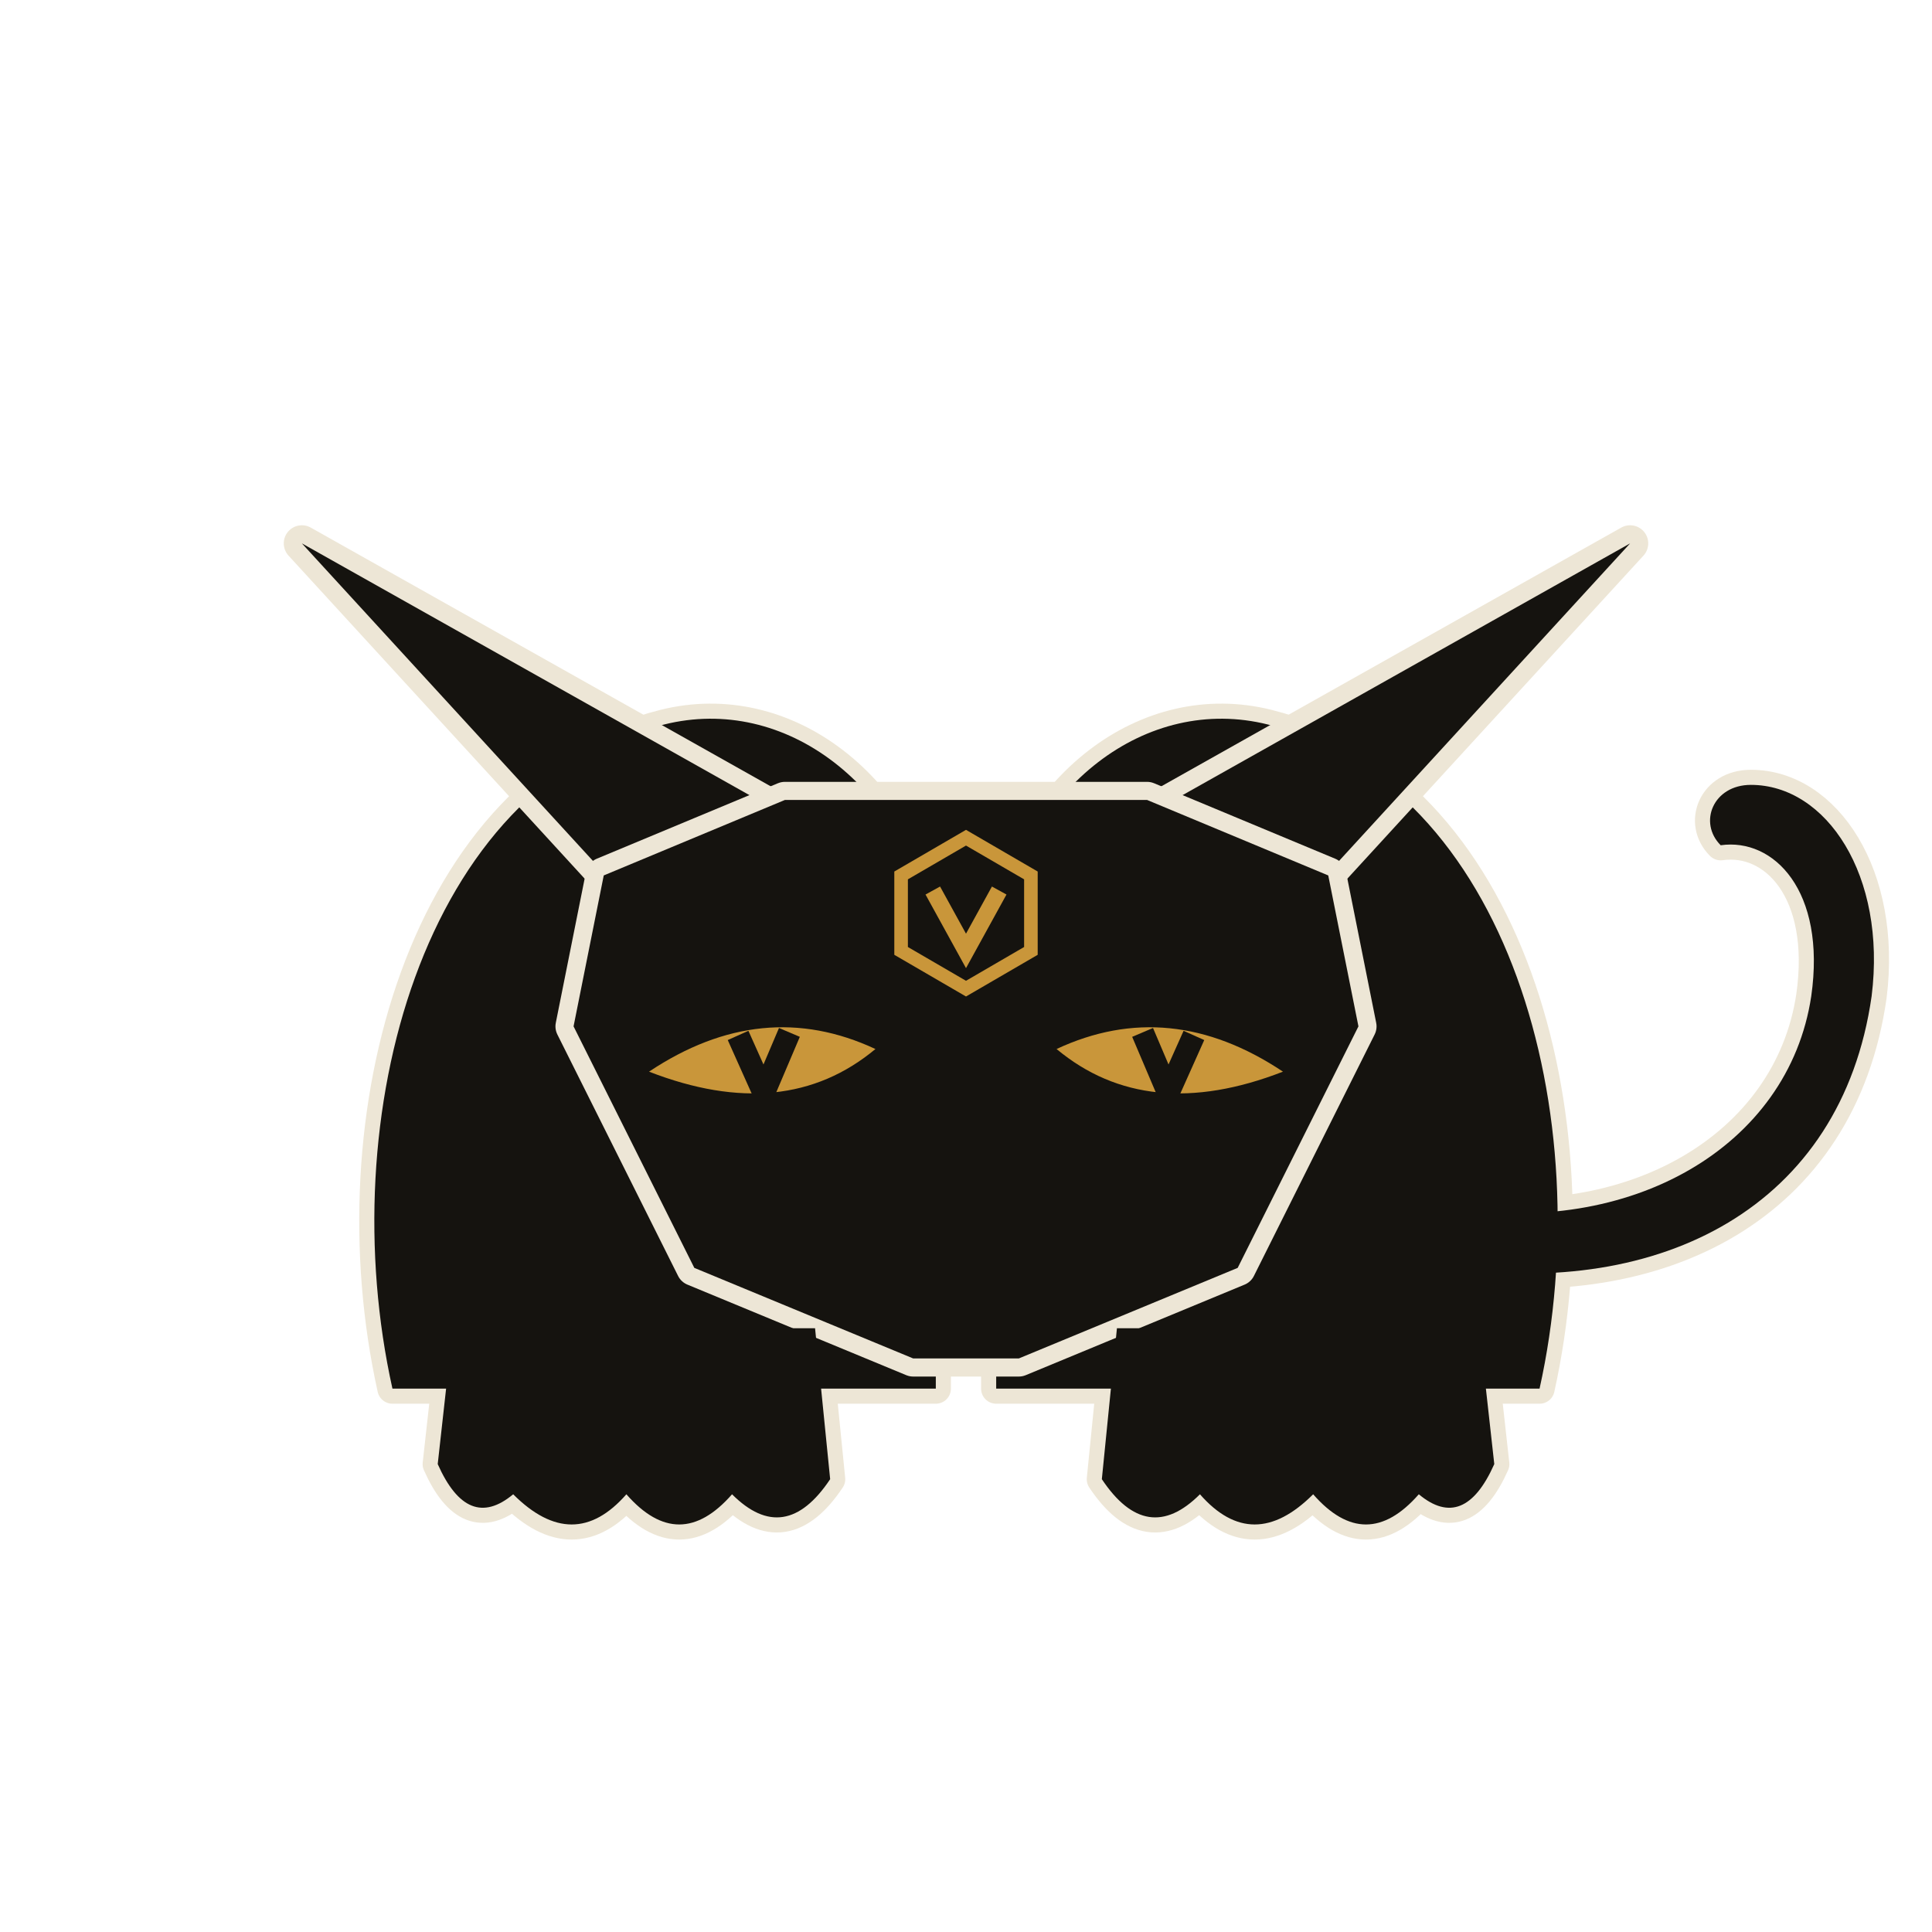
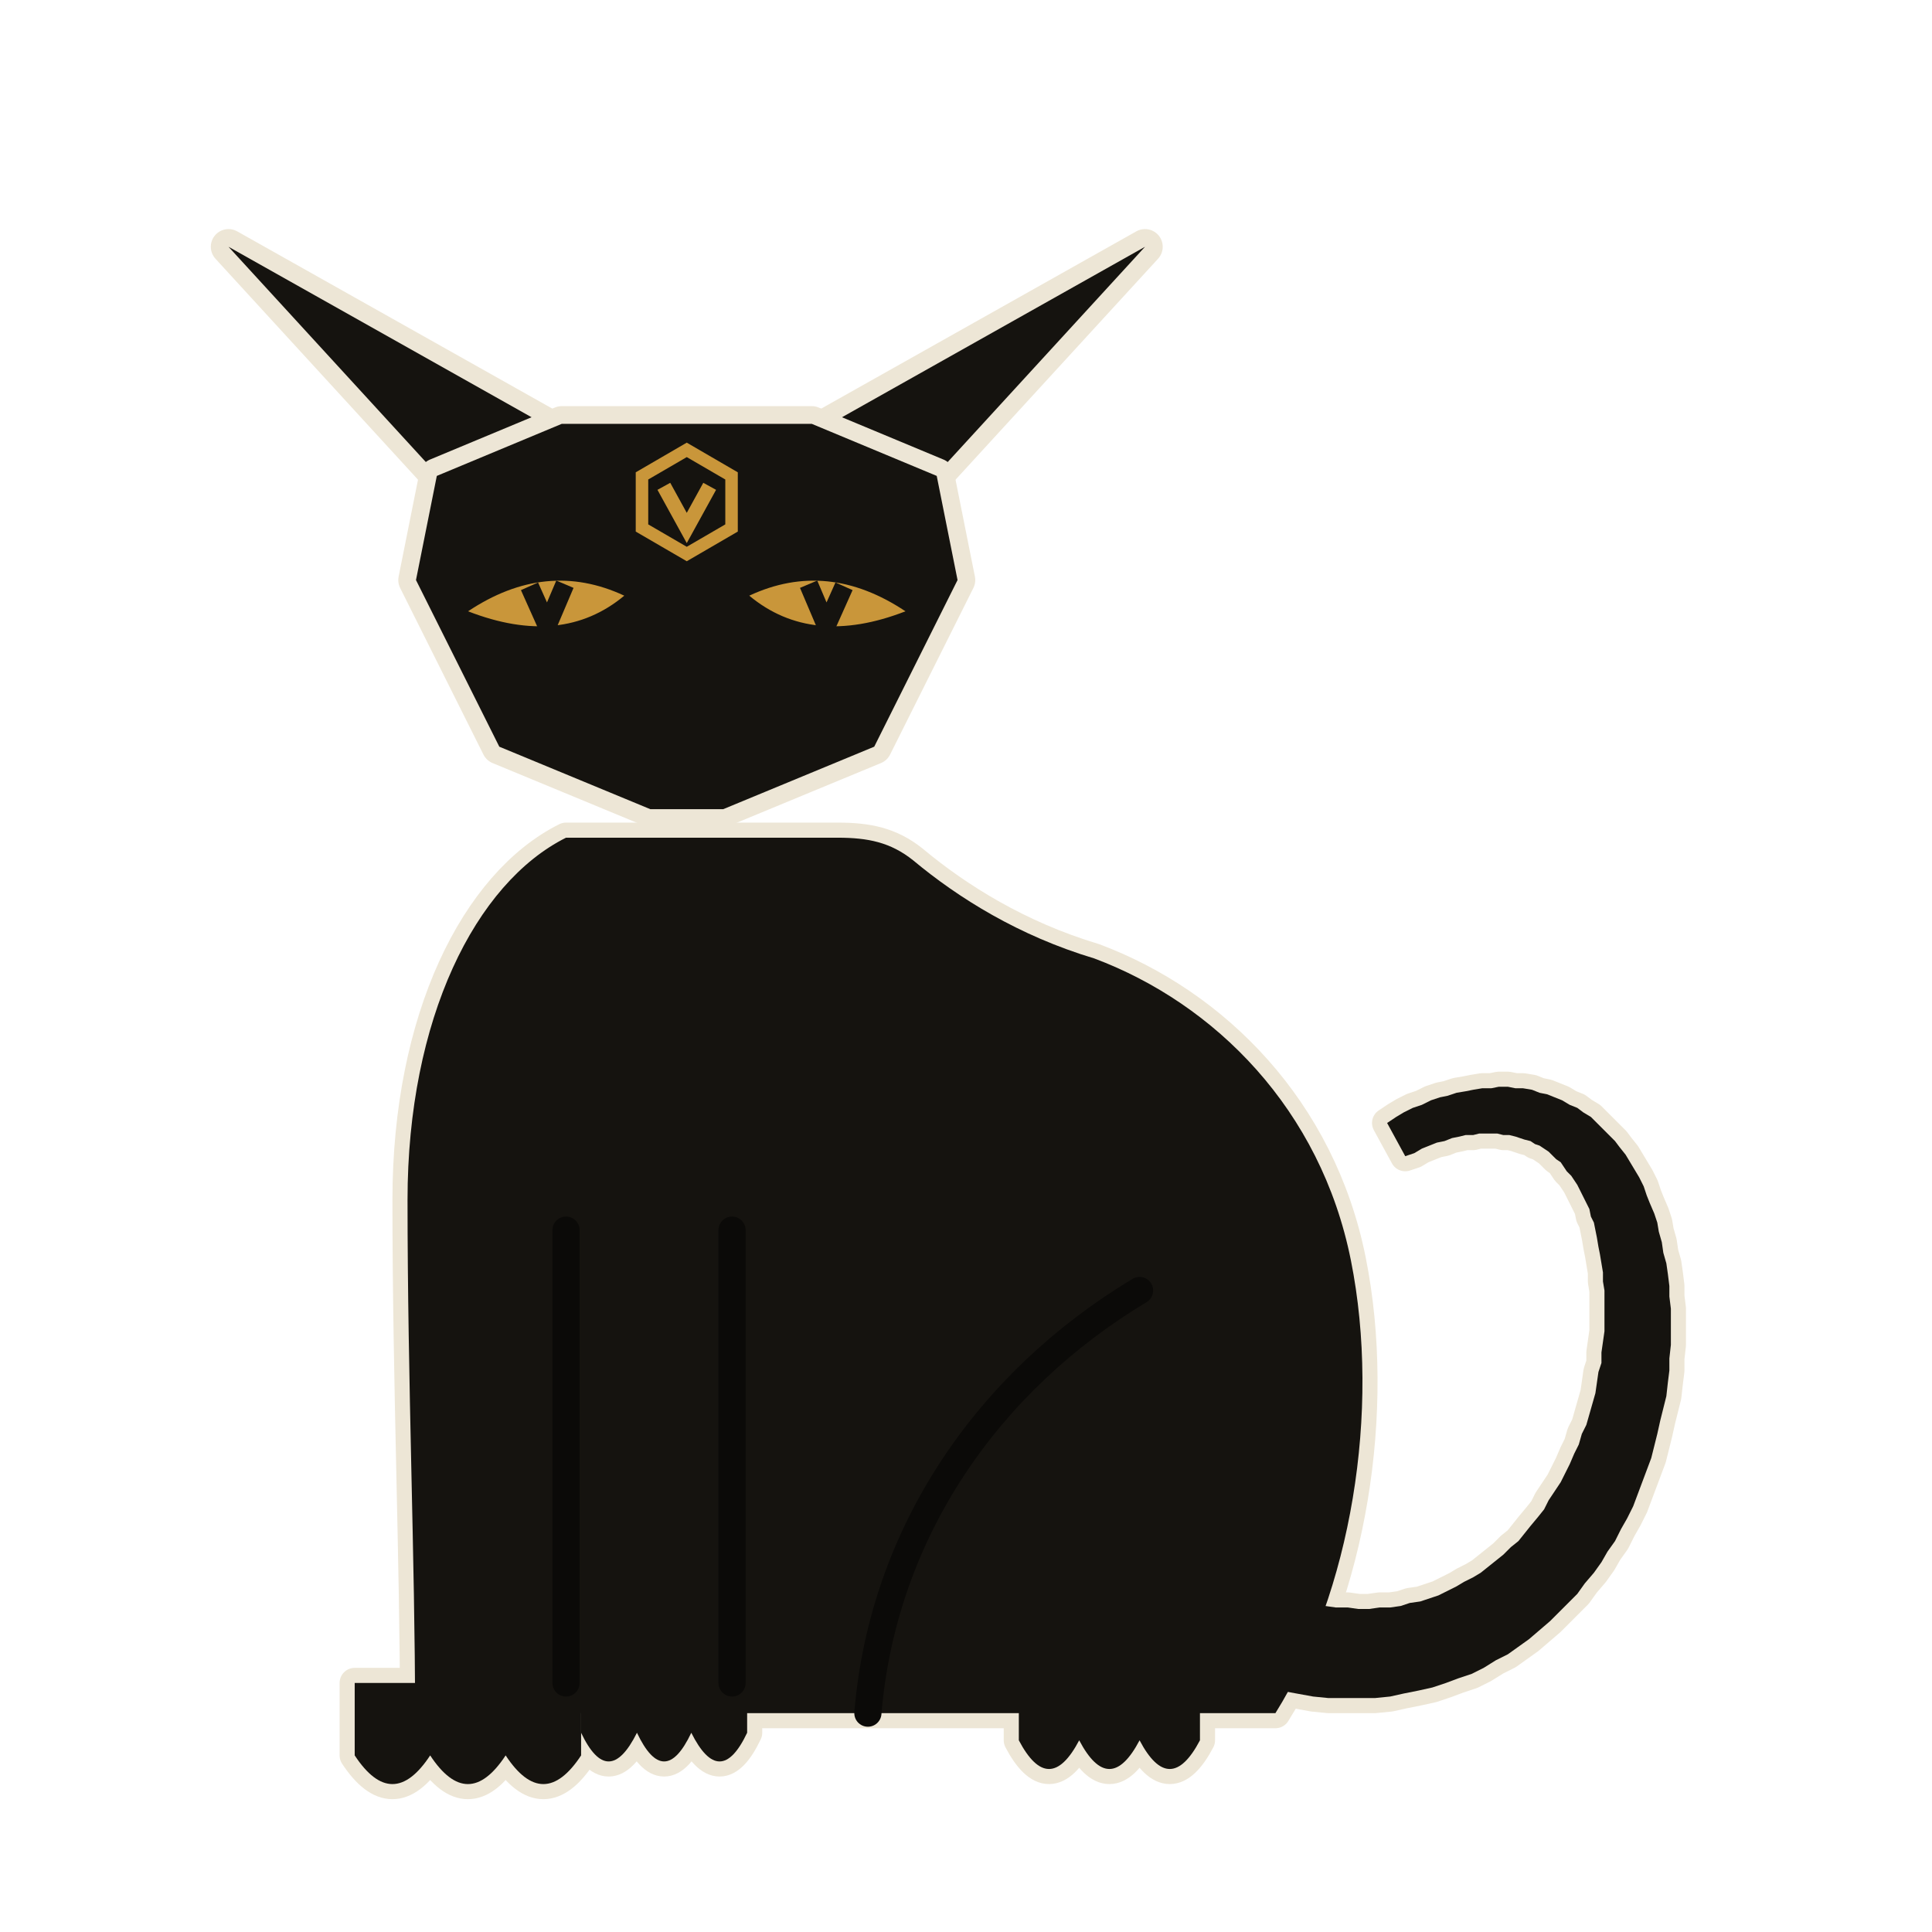
<svg xmlns="http://www.w3.org/2000/svg" viewBox="0 0 128 128" width="256" height="256" role="img" aria-label="The Vicaris Familiar, working">
-   <g fill="none" stroke="#EDE6D6" stroke-width="2" stroke-linejoin="round">
-     <path d="M96 84 C110 86 122 80 124 66 C125 58 121 52 116 52 C113.5 52 112.5 54.5 114 56 C117.5 55.5 121 59 120 66 C118.5 76 108 82 96 80 Z" />
-     <path d="M26 92 C22 74 28 52 44 48 C52 46 60 52 62 62 L62 92 Z" />
-     <path d="M102 92 C106 74 100 52 84 48 C76 46 68 52 66 62 L66 92 Z" />
-     <path d="M30 88 L54 88 L55 98 Q52 102.5 48.5 99 Q45 103 41.5 99 Q38 103 34 99 Q31 101.5 29 97 Z" />
-     <path d="M74 88 L98 88 L99 97 Q97 101.5 94 99 Q90.5 103 87 99 Q83 103 79.5 99 Q76 102.5 73 98 Z" />
+   <g transform="translate(-12.5 7.5)">
+     <g fill="none" stroke="#EDE6D6" stroke-width="2" stroke-linejoin="round">
+       <path d="M95.1 104.0 L96.2 104.3 L97.3 104.5 L98.4 104.7 L99.5 104.9 L100.5 105.0 L101.5 105.0 L102.6 105.0 L103.6 105.0 L104.6 104.9 L105.5 104.7 L106.5 104.5 L107.4 104.3 L108.3 104.0 L109.1 103.7 L110.0 103.4 L110.8 103.0 L111.6 102.5 L112.4 102.1 L113.1 101.6 L113.8 101.1 L114.5 100.5 L115.2 99.9 L115.8 99.3 L116.4 98.7 L117.0 98.1 L117.5 97.4 L118.1 96.7 L118.6 96.0 L119.0 95.3 L119.5 94.6 L119.9 93.8 L120.3 93.1 L120.7 92.3 L121.0 91.5 L121.3 90.7 L121.6 89.9 L121.9 89.1 L122.1 88.3 L122.3 87.5 L122.5 86.6 L122.7 85.8 L122.9 85.0 L123.0 84.1 L123.1 83.3 L123.1 82.5 L123.2 81.6 L123.2 80.8 L123.2 80.0 L123.2 79.2 L123.1 78.4 L123.1 77.7 L123.0 76.9 L122.9 76.2 L122.7 75.5 L122.6 74.8 L122.4 74.1 L122.3 73.5 L122.1 72.9 L121.8 72.2 L121.6 71.7 L121.4 71.1 L121.1 70.5 L120.8 70.0 L120.5 69.5 L120.2 69.0 L119.8 68.5 L119.5 68.1 L119.1 67.7 L118.7 67.3 L118.3 66.9 L117.9 66.5 L117.4 66.2 L117.0 65.9 L116.5 65.7 L116.0 65.4 L115.5 65.2 L115.0 65.0 L114.5 64.9 L114.0 64.7 L113.4 64.6 L112.9 64.6 L112.4 64.5 L111.8 64.5 L111.3 64.6 L110.7 64.6 L110.1 64.7 L109.6 64.8 L109.0 64.9 L108.4 65.1 L107.9 65.2 L107.3 65.4 L106.7 65.7 L106.1 65.9 L105.5 66.2 L105.0 66.5 L104.4 66.9 L105.6 69.1 L106.2 68.9 L106.7 68.6 L107.2 68.4 L107.7 68.2 L108.2 68.1 L108.7 67.9 L109.2 67.8 L109.6 67.7 L110.1 67.7 L110.5 67.6 L110.9 67.6 L111.3 67.6 L111.7 67.6 L112.1 67.7 L112.5 67.7 L112.9 67.8 L113.2 67.9 L113.5 68.0 L113.9 68.1 L114.2 68.3 L114.5 68.4 L114.8 68.6 L115.1 68.8 L115.3 69.0 L115.6 69.3 L115.9 69.5 L116.1 69.8 L116.3 70.1 L116.6 70.4 L116.8 70.7 L117.0 71.0 L117.2 71.4 L117.4 71.8 L117.6 72.2 L117.8 72.6 L117.9 73.1 L118.1 73.5 L118.2 74.0 L118.3 74.5 L118.4 75.1 L118.5 75.6 L118.6 76.2 L118.7 76.8 L118.7 77.4 L118.8 78.0 L118.8 78.6 L118.8 79.3 L118.8 80.0 L118.8 80.7 L118.7 81.4 L118.6 82.1 L118.6 82.8 L118.4 83.4 L118.3 84.1 L118.2 84.8 L118.0 85.5 L117.8 86.2 L117.6 86.9 L117.3 87.5 L117.1 88.2 L116.8 88.8 L116.5 89.5 L116.2 90.1 L115.9 90.7 L115.5 91.3 L115.1 91.9 L114.8 92.5 L114.4 93.0 L113.9 93.6 L113.5 94.1 L113.1 94.6 L112.6 95.0 L112.1 95.5 L111.6 95.9 L111.1 96.3 L110.6 96.7 L110.1 97.0 L109.5 97.3 L109.0 97.6 L108.4 97.9 L107.8 98.2 L107.2 98.4 L106.6 98.6 L105.9 98.7 L105.3 98.9 L104.6 99.0 L103.9 99.0 L103.2 99.1 L102.5 99.1 L101.8 99.0 L101.0 99.0 L100.3 98.9 L99.5 98.7 L98.6 98.5 L97.8 98.3 L96.9 98.0 Z" />
+       <path d="M50 48 C44 51 39.5 60 39.5 72 S40 96 40 106 L97 106 C102 98 104 86 102 76 C100 66 93 59 85 56 C80 54.5 76 52 73 49.5 C71.5 48.3 70 48 68 48 Z" />
+       <path d="M36.0 104 L51.0 104 L51.0 108.8 Q48.5 112.6 46.0 108.8 Q43.5 112.6 41.0 108.8 Q38.5 112.6 36.0 108.8 Z" />
+       <path d="M51.0 104 L62.0 104 L62.0 107.3 Q60.2 111.1 58.3 107.3 Q56.5 111.1 54.7 107.3 Q52.8 111.1 51.0 107.3 Z" />
+       <path d="M80.0 104 L92.0 104 L92.0 107.8 Q90.0 111.6 88.0 107.8 Q86.0 111.6 84.0 107.8 Q82.0 111.6 80.0 107.8 Z" />
+     </g>
+     <g fill="#15130F">
+       <path d="M95.1 104.0 L96.2 104.3 L97.3 104.5 L98.4 104.7 L99.5 104.9 L100.5 105.0 L101.5 105.0 L102.6 105.0 L103.6 105.0 L104.6 104.9 L105.5 104.7 L106.5 104.5 L107.4 104.3 L108.3 104.0 L109.1 103.7 L110.0 103.4 L110.8 103.0 L111.6 102.5 L112.4 102.1 L113.1 101.6 L113.8 101.1 L114.5 100.5 L115.2 99.9 L115.8 99.3 L116.4 98.7 L117.0 98.1 L117.5 97.4 L118.1 96.7 L118.6 96.0 L119.0 95.3 L119.5 94.6 L119.9 93.8 L120.3 93.1 L120.7 92.3 L121.0 91.5 L121.3 90.7 L121.6 89.9 L121.9 89.1 L122.1 88.3 L122.3 87.5 L122.5 86.6 L122.7 85.8 L122.9 85.0 L123.0 84.1 L123.1 83.3 L123.1 82.5 L123.2 81.6 L123.2 80.8 L123.2 80.0 L123.2 79.2 L123.1 78.4 L123.1 77.7 L123.0 76.9 L122.9 76.2 L122.7 75.5 L122.6 74.8 L122.4 74.1 L122.3 73.5 L122.1 72.9 L121.8 72.2 L121.6 71.7 L121.4 71.1 L121.1 70.5 L120.8 70.0 L120.5 69.5 L120.2 69.0 L119.8 68.5 L119.5 68.1 L119.1 67.7 L118.7 67.3 L118.3 66.9 L117.9 66.5 L117.4 66.2 L117.0 65.9 L116.5 65.7 L116.0 65.4 L115.5 65.2 L115.0 65.0 L114.5 64.9 L114.0 64.7 L113.4 64.6 L112.9 64.6 L112.4 64.5 L111.8 64.5 L111.3 64.6 L110.7 64.6 L110.1 64.7 L109.6 64.8 L109.0 64.9 L108.4 65.1 L107.9 65.2 L107.3 65.4 L106.7 65.7 L106.1 65.9 L105.5 66.2 L105.0 66.5 L104.4 66.9 L105.6 69.1 L106.2 68.9 L106.7 68.6 L107.2 68.4 L107.7 68.2 L108.2 68.1 L108.7 67.9 L109.2 67.8 L109.6 67.7 L110.1 67.7 L110.5 67.6 L110.9 67.6 L111.3 67.6 L111.7 67.6 L112.1 67.7 L112.5 67.7 L112.9 67.8 L113.2 67.9 L113.5 68.0 L113.9 68.1 L114.2 68.3 L114.5 68.4 L114.8 68.6 L115.1 68.8 L115.3 69.0 L115.6 69.3 L115.9 69.5 L116.1 69.8 L116.3 70.1 L116.6 70.4 L116.8 70.7 L117.0 71.0 L117.2 71.4 L117.4 71.8 L117.6 72.2 L117.8 72.6 L117.9 73.1 L118.1 73.5 L118.2 74.0 L118.3 74.5 L118.4 75.1 L118.5 75.6 L118.6 76.2 L118.7 76.8 L118.7 77.4 L118.8 78.0 L118.8 78.6 L118.8 79.3 L118.8 80.0 L118.8 80.7 L118.7 81.4 L118.6 82.1 L118.6 82.8 L118.4 83.4 L118.3 84.1 L118.2 84.8 L118.0 85.5 L117.8 86.2 L117.6 86.9 L117.3 87.5 L117.1 88.2 L116.8 88.8 L116.5 89.5 L116.2 90.1 L115.9 90.7 L115.5 91.3 L115.1 91.9 L114.8 92.5 L114.4 93.0 L113.9 93.6 L113.5 94.1 L113.1 94.6 L112.6 95.0 L112.1 95.5 L111.6 95.9 L111.1 96.3 L110.6 96.7 L110.1 97.0 L109.5 97.3 L109.0 97.6 L108.4 97.9 L107.8 98.2 L107.2 98.4 L106.6 98.6 L105.9 98.7 L105.3 98.9 L104.6 99.0 L103.9 99.0 L103.2 99.1 L102.5 99.1 L101.8 99.0 L101.0 99.0 L100.3 98.9 L99.5 98.7 L98.6 98.5 L97.8 98.3 L96.9 98.0 Z" />
+       <path d="M50 48 C44 51 39.5 60 39.5 72 S40 96 40 106 L97 106 C102 98 104 86 102 76 C100 66 93 59 85 56 C80 54.5 76 52 73 49.5 C71.5 48.3 70 48 68 48 Z" />
+       <path d="M36.0 104 L51.0 104 L51.0 108.8 Q48.5 112.6 46.0 108.8 Q43.5 112.6 41.0 108.8 Q38.5 112.6 36.0 108.8 Z" />
+       <path d="M51.0 104 L62.0 104 L62.0 107.3 Q60.2 111.1 58.3 107.3 Q56.5 111.1 54.7 107.3 Q52.8 111.1 51.0 107.3 Z" />
+       <path d="M80.0 104 L92.0 104 L92.0 107.8 Q90.0 111.6 88.0 107.8 Q86.0 111.6 84.0 107.8 Q82.0 111.6 80.0 107.8 Z" />
+     </g>
+     <g fill="none" stroke="#0B0A08" stroke-width="1.8" stroke-linecap="round">
+       <path d="M50 74 L50 104" />
+       <path d="M61 74 L61 104" />
+       <path d="M70 106 C71 94 78 84 88 78" />
+     </g>
+     <g transform="translate(58 33) scale(0.69) translate(-64 -71)">
+       <g fill="#15130F" stroke="#EDE6D6" stroke-width="3.4" stroke-linejoin="round" paint-order="stroke">
+         <path d="M20 36 L42 60 L52 54 Z" />
+         <path d="M108 36 L86 60 L76 54 Z" />
+         <path d="M40 58 L52 53 L76 53 L88 58 L90 68 L82 84 L67.5 90 L60.5 90 L46 84 L38 68 Z" />
+       </g>
+       <path d="M43 71 Q50.5 66 58 69.5 Q52 74.5 43 71 Z" fill="#C9963A" />
+       <path d="M85 71 Q77.5 66 70 69.5 Q76 74.5 85 71 Z" fill="#C9963A" />
+       <path d="M48.9 68.6 L50.6 72.4 L52.3 68.4" fill="none" stroke="#15130F" stroke-width="1.8" />
+       <path d="M75.7 68.4 L77.4 72.4 L79.1 68.6" fill="none" stroke="#15130F" stroke-width="1.8" />
+       <path d="M64 55.5 L68.3 58 L68.3 63 L64 65.5 L59.7 63 L59.7 58 Z" fill="none" stroke="#C9963A" stroke-width="1.2" />
+       <path d="M61.8 59 L64 63 L66.2 59" fill="none" stroke="#C9963A" stroke-width="1.4" />
+     </g>
  </g>
-   <g fill="#15130F">
-     <path d="M96 84 C110 86 122 80 124 66 C125 58 121 52 116 52 C113.5 52 112.5 54.5 114 56 C117.5 55.5 121 59 120 66 C118.5 76 108 82 96 80 Z" />
-     <path d="M26 92 C22 74 28 52 44 48 C52 46 60 52 62 62 L62 92 Z" />
-     <path d="M102 92 C106 74 100 52 84 48 C76 46 68 52 66 62 L66 92 Z" />
-   </g>
-   <g fill="#15130F" stroke="#EDE6D6" stroke-width="2.4" stroke-linejoin="round" paint-order="stroke">
-     <path d="M20 36 L42 60 L52 54 Z" />
-     <path d="M108 36 L86 60 L76 54 Z" />
-     <path d="M40 58 L52 53 L76 53 L88 58 L90 68 L82 84 L67.5 90 L60.5 90 L46 84 L38 68 Z" />
-   </g>
-   <g fill="#15130F">
-     <path d="M30 88 L54 88 L55 98 Q52 102.5 48.5 99 Q45 103 41.5 99 Q38 103 34 99 Q31 101.5 29 97 Z" />
-     <path d="M74 88 L98 88 L99 97 Q97 101.5 94 99 Q90.5 103 87 99 Q83 103 79.5 99 Q76 102.5 73 98 Z" />
-   </g>
-   <path d="M43 71 Q50.5 66 58 69.5 Q52 74.5 43 71 Z" fill="#C9963A" />
-   <path d="M85 71 Q77.5 66 70 69.5 Q76 74.5 85 71 Z" fill="#C9963A" />
-   <path d="M48.9 68.6 L50.6 72.4 L52.3 68.4" fill="none" stroke="#15130F" stroke-width="1.5" />
-   <path d="M75.7 68.4 L77.4 72.4 L79.1 68.6" fill="none" stroke="#15130F" stroke-width="1.5" />
-   <path d="M64 55.5 L68.3 58 L68.3 63 L64 65.5 L59.7 63 L59.7 58 Z" fill="none" stroke="#C9963A" stroke-width="0.9" />
-   <path d="M61.8 59 L64 63 L66.2 59" fill="none" stroke="#C9963A" stroke-width="1.1" />
</svg>
